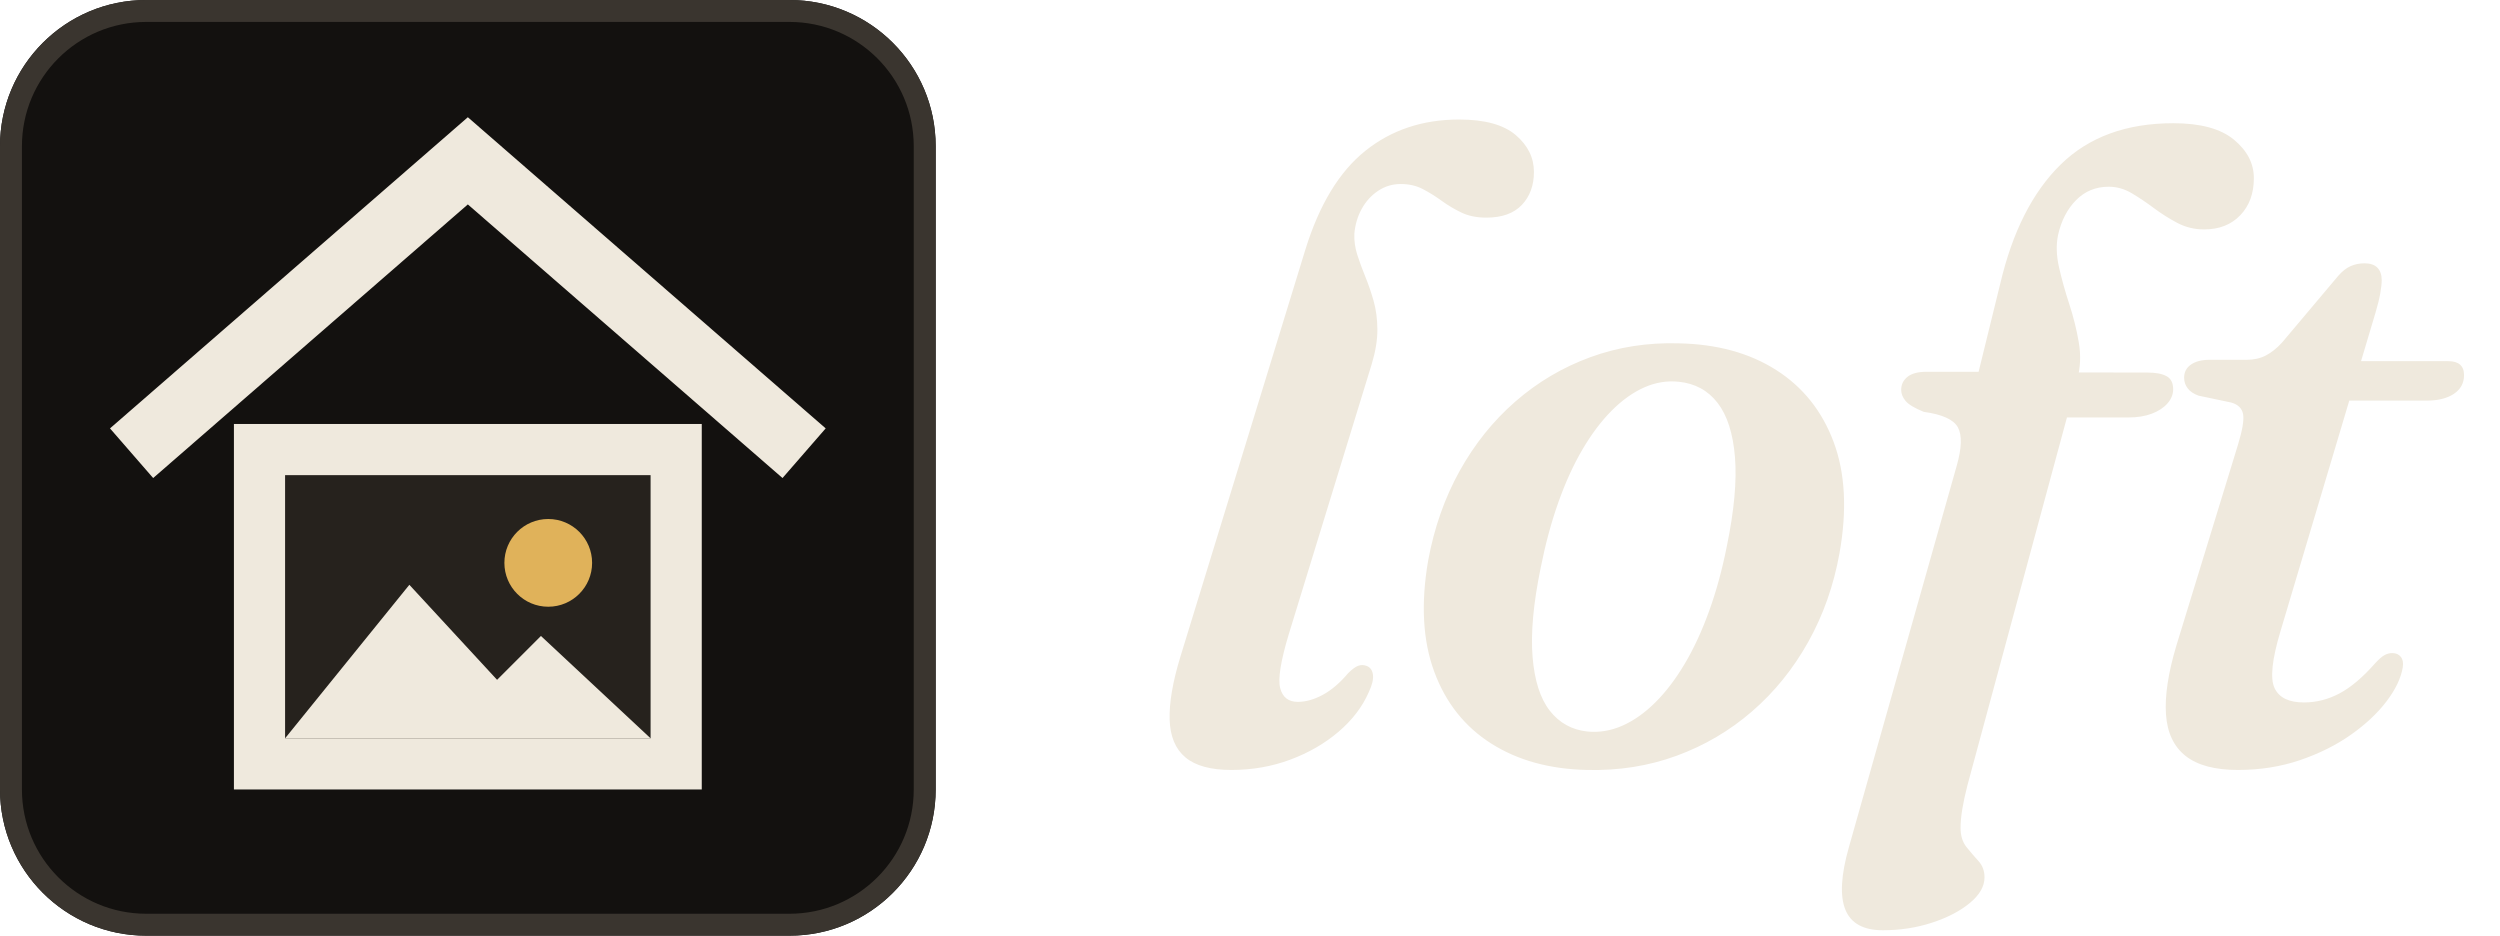
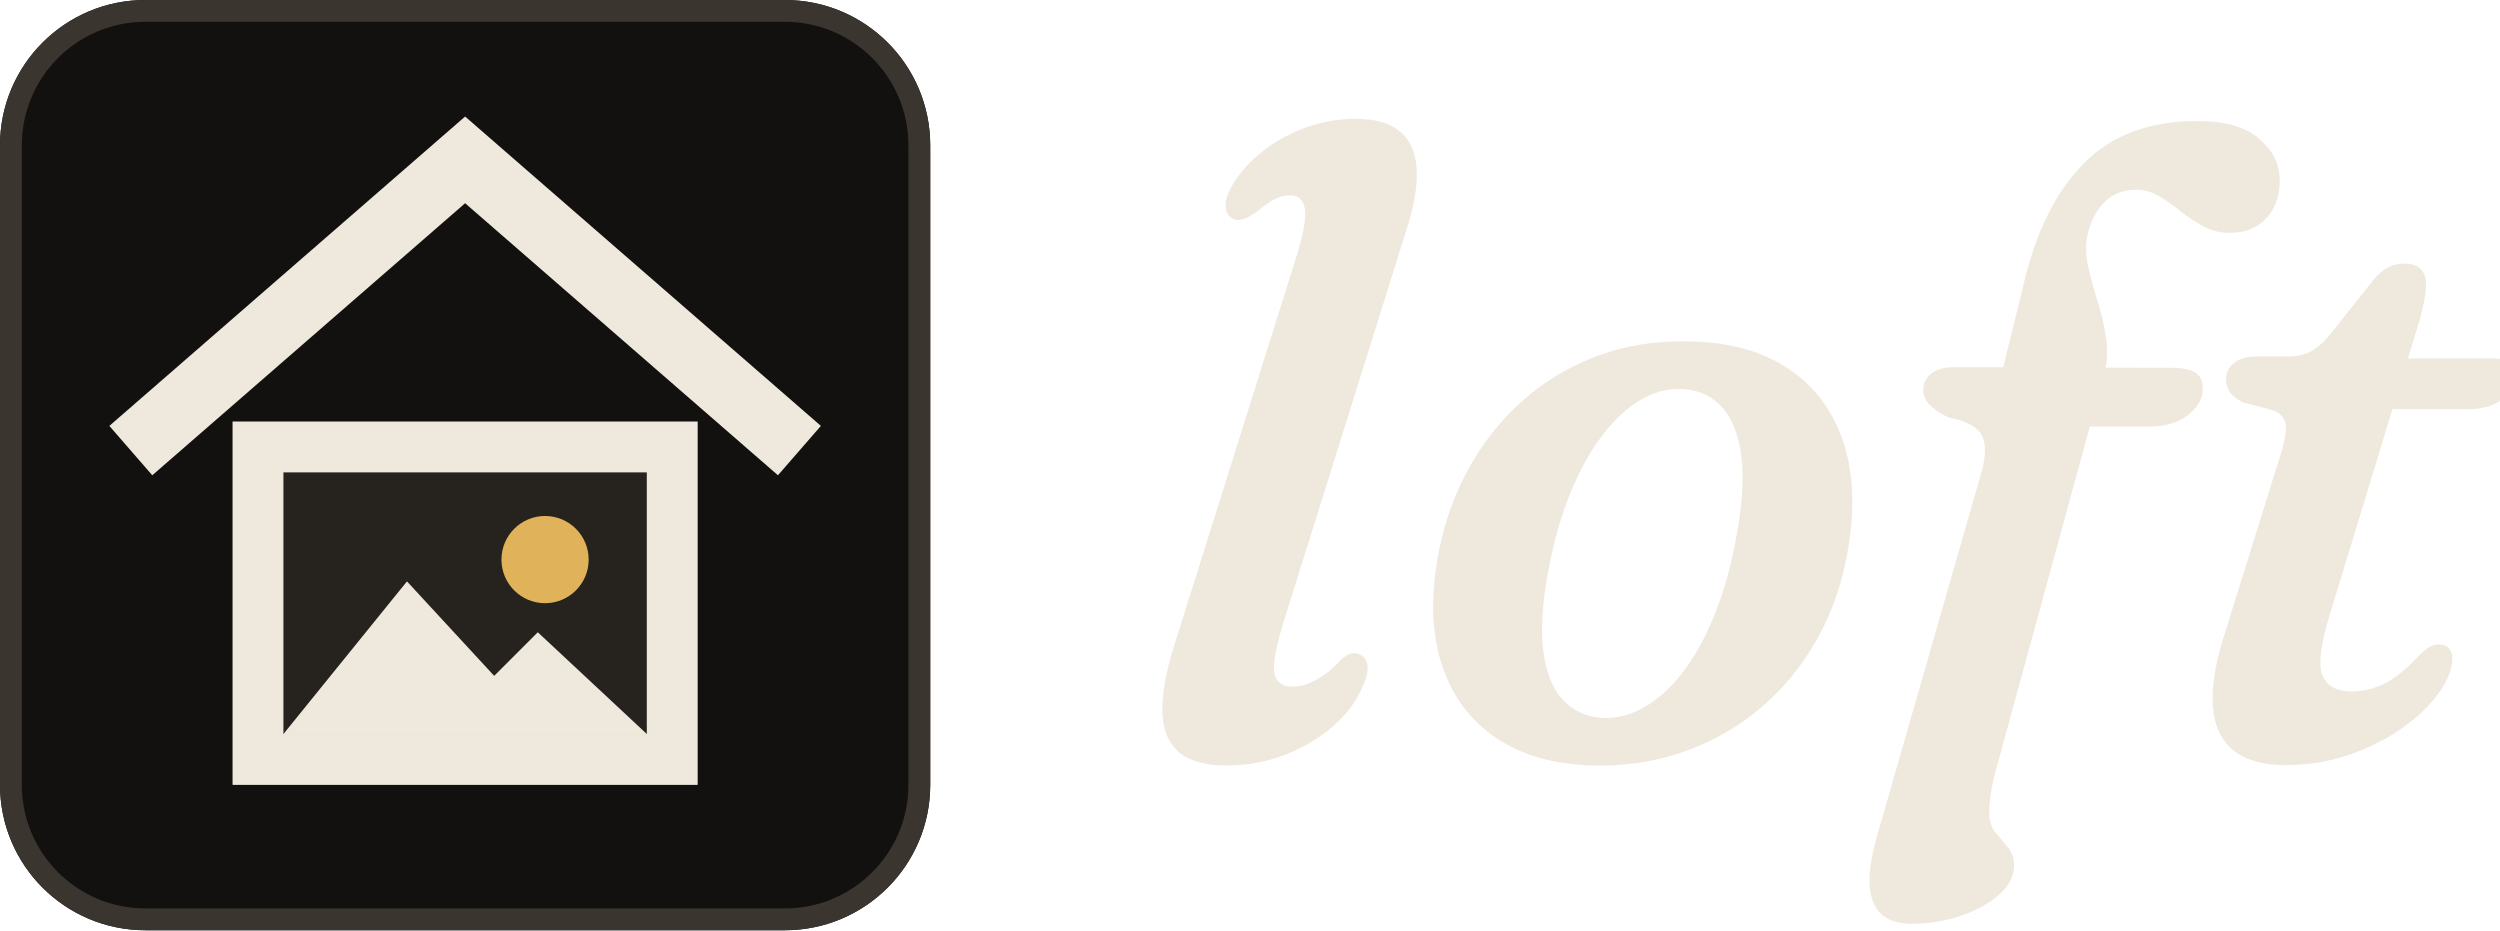
- <svg xmlns="http://www.w3.org/2000/svg" viewBox="0 0 171 64" width="171" height="64">
+ <svg xmlns="http://www.w3.org/2000/svg" viewBox="0 0 172 64" width="172" height="64">
  <rect width="64" height="64" rx="10" fill="#13110f" />
  <rect x="0.75" y="0.75" width="62.5" height="62.5" rx="9.25" fill="none" stroke="#3a352f" stroke-width="1.5" />
  <path d="M9 31L32 11L55 31" fill="none" stroke="#efe9dd" stroke-width="4.5" />
  <rect x="16" y="29" width="32" height="25" fill="#efe9dd" />
  <rect x="19.5" y="32.5" width="25" height="18" fill="#26221d" />
  <circle cx="37.5" cy="38.5" r="3" fill="#e0b25a" />
  <path d="M19.5 50.5L28 40L34 46.5L37 43.5L44.5 50.5Z" fill="#efe9dd" />
-   <path transform="translate(77.74 52) scale(0.03045)" d="M724.525 -1439.237Q810.801 -1439.237 851.722 -1404.362Q892.643 -1369.487 892.643 -1321.488Q892.643 -1276.12 865.544 -1247.482Q838.446 -1218.844 785.578 -1218.844Q753.63 -1218.844 729.887 -1230.179Q706.143 -1241.515 685.439 -1256.6Q664.735 -1271.686 643.025 -1283.021Q621.314 -1294.357 593.433 -1294.357Q565.551 -1294.357 542.643 -1279.074Q519.736 -1263.791 505.782 -1238.488Q491.828 -1213.186 489.223 -1182.475Q488.354 -1158.607 495.979 -1134.936Q503.604 -1111.265 513.96 -1085.962Q524.315 -1060.659 532.539 -1031.679Q540.762 -1002.699 540.973 -967.758Q541.184 -932.817 528.355 -890.172L341.959 -283.144Q314.657 -192.775 322.676 -161.94Q330.696 -131.104 362.341 -131.104Q389.051 -131.104 418.374 -146.933Q447.696 -162.762 475.407 -195.697Q488.722 -208.841 497.952 -212.177Q507.183 -215.512 516.696 -211.907Q528.88 -207.499 530.985 -192.295Q533.09 -177.092 521.643 -152.895Q500.156 -103.592 453.807 -64.033Q407.459 -24.474 345.347 -1.316Q283.236 21.842 212.973 21.842Q143.604 21.842 109.874 -6.322Q76.144 -34.487 74.348 -91Q72.552 -147.513 98.368 -232.157L379.079 -1146.567Q426.039 -1298.54 513.887 -1368.889Q601.736 -1439.237 724.525 -1439.237ZM1217.815 -936.486Q1346.828 -933.92 1436.926 -876.493Q1527.024 -819.065 1565.952 -714.644Q1604.88 -610.224 1579.064 -465.224Q1559.485 -356.342 1508.768 -265.671Q1458.051 -175 1382.65 -109.77Q1307.249 -44.54 1213.117 -10.046Q1118.986 24.447 1012.144 21.842Q886.157 19.237 796.75 -37.48Q707.342 -94.197 668.723 -198.888Q630.105 -303.578 654.986 -448.17Q675.263 -558.802 725.723 -649.716Q776.184 -740.631 851.045 -805.861Q925.907 -871.091 1019.17 -905.289Q1112.433 -939.486 1217.815 -936.486ZM1012.709 -64.486Q1052.578 -60.578 1091.124 -77.519Q1129.67 -94.46 1165.282 -129.836Q1200.894 -165.211 1231.525 -216.889Q1262.157 -268.567 1286.262 -335.35Q1310.367 -402.134 1326.052 -481.239Q1350.775 -601.396 1344.216 -681.093Q1337.656 -760.79 1305.196 -802.705Q1272.736 -844.619 1218.17 -850.158Q1178.538 -854.329 1140.598 -837.553Q1102.657 -820.776 1067.433 -785.433Q1032.209 -750.091 1001.749 -698.248Q971.288 -646.406 947.453 -579.195Q923.617 -511.984 907.801 -432.221Q883.078 -311.971 889.565 -232.255Q896.052 -152.538 928.203 -111.334Q960.354 -70.131 1012.709 -64.486ZM1994.092 -769.962 2031.184 -871.263 2271.078 -870.829Q2298.723 -870.829 2313.63 -862.75Q2328.538 -854.671 2328.538 -833.369Q2328.538 -816.04 2315.65 -801.415Q2302.762 -786.791 2280.341 -778.376Q2257.92 -769.962 2228.171 -769.962ZM1717.592 -831.935Q1717.592 -849.763 1731.665 -861.165Q1745.737 -872.566 1774.315 -872.566H1891.5L1940.04 -1070.067Q1981.171 -1245.488 2075.901 -1338.211Q2170.631 -1430.934 2328.907 -1430.934Q2420.446 -1430.934 2465.13 -1393.941Q2509.814 -1356.948 2509.814 -1307.58Q2509.814 -1255.975 2479.268 -1224.172Q2448.722 -1192.37 2398.17 -1192.37Q2365.564 -1192.37 2337.854 -1207.008Q2310.143 -1221.646 2285.163 -1240.317Q2260.183 -1258.988 2235.585 -1273.626Q2210.986 -1288.264 2183.802 -1288.264Q2140.223 -1288.264 2110.526 -1258.218Q2080.828 -1228.172 2070.026 -1180.001Q2063.157 -1146.804 2072.184 -1107.074Q2081.21 -1067.343 2095.203 -1024.547Q2109.197 -981.751 2116.592 -938.488Q2123.986 -895.225 2112.921 -854.896L1866.473 56.027Q1858.775 86.12 1854.894 109.652Q1851.012 133.185 1851.012 152.054Q1851.012 178.593 1864.453 195.231Q1877.894 211.869 1891.334 226.613Q1904.775 241.356 1904.775 263.211Q1904.775 293.408 1871.847 320.658Q1838.92 347.908 1786.788 364.915Q1734.657 381.921 1676.512 381.921Q1610.986 381.921 1592.223 335.645Q1573.46 289.369 1600.105 195.435L1842.5 -661.988Q1859.303 -721.159 1845.059 -747.6Q1830.816 -774.041 1768.302 -782.554Q1737.421 -795.146 1727.507 -807.047Q1717.592 -818.948 1717.592 -831.935ZM2458.408 -803.619 2385.592 -818.961Q2369.237 -824.803 2361.191 -835.336Q2353.145 -845.869 2353.145 -859.29Q2353.145 -878.052 2368.552 -888.769Q2383.96 -899.486 2410.17 -899.486H2493.657Q2518.157 -899.486 2536.868 -909.269Q2555.578 -919.052 2572.933 -938.012L2699.132 -1087.842Q2713.052 -1103.868 2727.473 -1110.058Q2741.894 -1116.249 2758.184 -1116.249Q2777.749 -1116.249 2787.381 -1106.335Q2797.012 -1096.42 2797.012 -1078.46Q2797.012 -1067.644 2793.841 -1049.217Q2790.67 -1030.79 2783.46 -1006.658L2569.762 -290.275Q2541.052 -194.92 2556.176 -162.361Q2571.301 -129.802 2622.143 -129.802Q2663.893 -129.802 2702.097 -150.006Q2740.301 -170.21 2781.998 -217.526Q2794.38 -231.104 2803.024 -235.96Q2811.669 -240.815 2821.116 -240.683Q2833.3 -240.618 2839.998 -232.144Q2846.695 -223.67 2844.3 -208.591Q2838.234 -172.197 2807.635 -132.032Q2777.037 -91.868 2727.346 -56.947Q2677.656 -22.026 2613.097 -0.092Q2548.538 21.842 2473.985 21.842Q2396.473 21.842 2356.585 -9.566Q2316.697 -40.973 2312.414 -103.013Q2308.131 -165.052 2335.815 -257.736L2474.039 -708.357Q2489.289 -758.04 2485.572 -777.659Q2481.855 -797.277 2458.408 -803.619ZM2659.092 -807.803 2688.131 -896.447H2946.262Q2981.946 -896.447 2981.946 -865.066Q2981.946 -838.356 2959.209 -823.079Q2936.472 -807.803 2897.71 -807.803Z" fill="#efe9dd" />
+   <path transform="translate(77.74 52) scale(0.03045)" d="M626 -1192.46 348.01 -304.93Q320.37 -216.19 326.45 -186.23Q332.53 -156.27 366.78 -156.27Q393.04 -156.27 422.27 -172.5Q451.5 -188.73 476.72 -217.08Q489.72 -228.65 499.67 -231.2Q509.62 -233.75 519.96 -228.78Q533.78 -222.75 536.53 -204.17Q539.28 -185.59 526.28 -157.58Q506.36 -108.54 460.05 -67.76Q413.74 -26.98 351.12 -2.57Q288.5 21.84 218.22 21.84Q145.47 21.84 110.08 -8.74Q74.68 -39.32 73.35 -100.19Q72.03 -161.07 100.68 -251.29L373.42 -1119.3Q400.55 -1204.69 395.28 -1235.54Q390 -1266.4 360.51 -1266.4Q344.94 -1266.4 327.81 -1257.83Q310.68 -1249.26 286.21 -1228.97Q268.93 -1216.67 255.71 -1212.47Q242.5 -1208.28 231.26 -1214.15Q217.28 -1221.58 216.28 -1241.75Q215.27 -1261.92 231.43 -1289.38Q257.66 -1333.2 301.1 -1366.9Q344.55 -1400.6 398.56 -1419.93Q452.57 -1439.27 509.8 -1439.27Q574.41 -1439.27 608.82 -1411.81Q643.23 -1384.34 647.65 -1329.45Q652.08 -1274.57 626 -1192.46ZM1273.31 -936.12Q1402.29 -932.01 1488.37 -874.23Q1574.44 -816.44 1610.26 -713.68Q1646.08 -610.91 1623.22 -471.21Q1604.73 -356.33 1552.49 -263.45Q1500.25 -170.57 1421.9 -105.46Q1343.54 -40.35 1245.81 -7.3Q1148.08 25.75 1038.36 21.62Q914.09 17.28 828.42 -39.66Q742.76 -96.6 706.84 -199.5Q670.92 -302.39 694.4 -442.91Q712.71 -550.95 761.81 -642.6Q810.91 -734.25 886.35 -801.63Q961.8 -869.01 1059.59 -904.73Q1157.39 -940.44 1273.31 -936.12ZM1062.3 -86Q1099.49 -82.74 1136.94 -97.74Q1174.39 -112.73 1209.52 -145.16Q1244.66 -177.6 1275.31 -227.04Q1305.97 -276.48 1330.12 -342.85Q1354.28 -409.22 1369.48 -491.53Q1390.52 -601.54 1381.66 -674.52Q1372.79 -747.51 1339.57 -785.64Q1306.36 -823.77 1253.52 -828.28Q1213.66 -831.88 1175.21 -815Q1136.76 -798.12 1101.37 -762.97Q1065.98 -727.82 1035.81 -676.89Q1005.64 -625.95 982.61 -560.69Q959.58 -495.42 945.44 -418.46Q924.64 -309.21 933.95 -237.08Q943.26 -164.96 976.94 -127.87Q1010.62 -90.78 1062.3 -86ZM2074.3 -744.05 2118.62 -877.2 2354.45 -876.76Q2387.69 -876.76 2405.85 -866.77Q2424.02 -856.78 2424.02 -829.83Q2424.02 -806.34 2408.18 -786.78Q2392.34 -767.22 2365.94 -755.64Q2339.54 -744.05 2306.97 -744.05ZM1792.47 -826.53Q1792.47 -849.28 1810.42 -863.6Q1828.37 -877.91 1860.64 -877.91H1973.08L2017.71 -1059.25Q2058.95 -1240.74 2154.02 -1337.48Q2249.08 -1434.22 2410.96 -1434.22Q2505.42 -1434.22 2551.63 -1394.31Q2597.85 -1354.4 2597.85 -1300.57Q2597.85 -1246.56 2567.09 -1214.1Q2536.33 -1181.63 2485.09 -1181.63Q2452.43 -1181.63 2425.35 -1196.38Q2398.28 -1211.13 2374.11 -1230.33Q2349.95 -1249.52 2325.51 -1264.27Q2301.07 -1279.02 2273.07 -1279.02Q2230.41 -1279.02 2202.39 -1251.53Q2174.37 -1224.03 2163.53 -1176.71Q2156.46 -1144.62 2164.78 -1106.65Q2173.09 -1068.68 2186.04 -1027.8Q2198.99 -986.93 2205.54 -944.57Q2212.08 -902.21 2200.82 -861.06L1955.37 37.05Q1948.08 64.93 1944.86 87.35Q1941.64 109.76 1941.64 129.13Q1941.64 156.2 1955.65 173.33Q1969.66 190.46 1983.66 206.84Q1997.66 223.22 1997.66 248.49Q1997.66 283.82 1963.99 313.64Q1930.32 343.46 1877.34 361.49Q1824.36 379.52 1766.25 379.52Q1698.16 379.52 1678.85 329.35Q1659.53 279.18 1688.2 180.71L1923.22 -638.13Q1940.07 -696.05 1924.44 -724.64Q1908.8 -753.22 1849.81 -764.22Q1819.1 -779.19 1805.79 -794.18Q1792.47 -809.16 1792.47 -826.53ZM2582.62 -780.81 2514.97 -798.62Q2496.32 -807.36 2486.47 -820.17Q2476.61 -832.99 2476.61 -850.69Q2476.61 -874.19 2495.47 -888.29Q2514.34 -902.39 2545.69 -902.39H2616.87Q2645.86 -902.39 2666.17 -912.59Q2686.48 -922.8 2707.39 -946.86L2810.16 -1075.95Q2824.53 -1093.55 2841.29 -1102.87Q2858.04 -1112.19 2880.07 -1112.19Q2904.19 -1112.19 2916.35 -1099.67Q2928.51 -1087.16 2928.51 -1065.51Q2928.51 -1050.37 2924.16 -1027Q2919.82 -1003.63 2910.71 -973.88L2711.01 -318.92Q2679.59 -216.32 2694.67 -181Q2709.74 -145.68 2759.95 -145.68Q2801.45 -145.68 2837 -164.45Q2872.55 -183.22 2912.22 -226.05Q2928.07 -241.59 2937.58 -246.66Q2947.09 -251.73 2958.62 -251.5Q2973.61 -251.33 2981.41 -241.04Q2989.22 -230.75 2987.76 -213.39Q2984.1 -177.1 2953.1 -136.29Q2922.11 -95.47 2870.49 -59.77Q2818.87 -24.07 2752.38 -1.55Q2685.89 20.97 2610.9 20.97Q2534.09 20.97 2492.68 -12.8Q2451.27 -46.57 2446.74 -113.39Q2442.22 -180.2 2474.76 -279.8L2595.53 -666.91Q2613.63 -721.85 2611.5 -746.01Q2609.36 -770.17 2582.62 -780.81ZM2778.94 -783.11 2815.93 -897.91H3083.05Q3124.84 -897.91 3124.84 -858.64Q3124.84 -823.55 3097.12 -803.33Q3069.41 -783.11 3022.77 -783.11Z" fill="#efe9dd" />
</svg>
